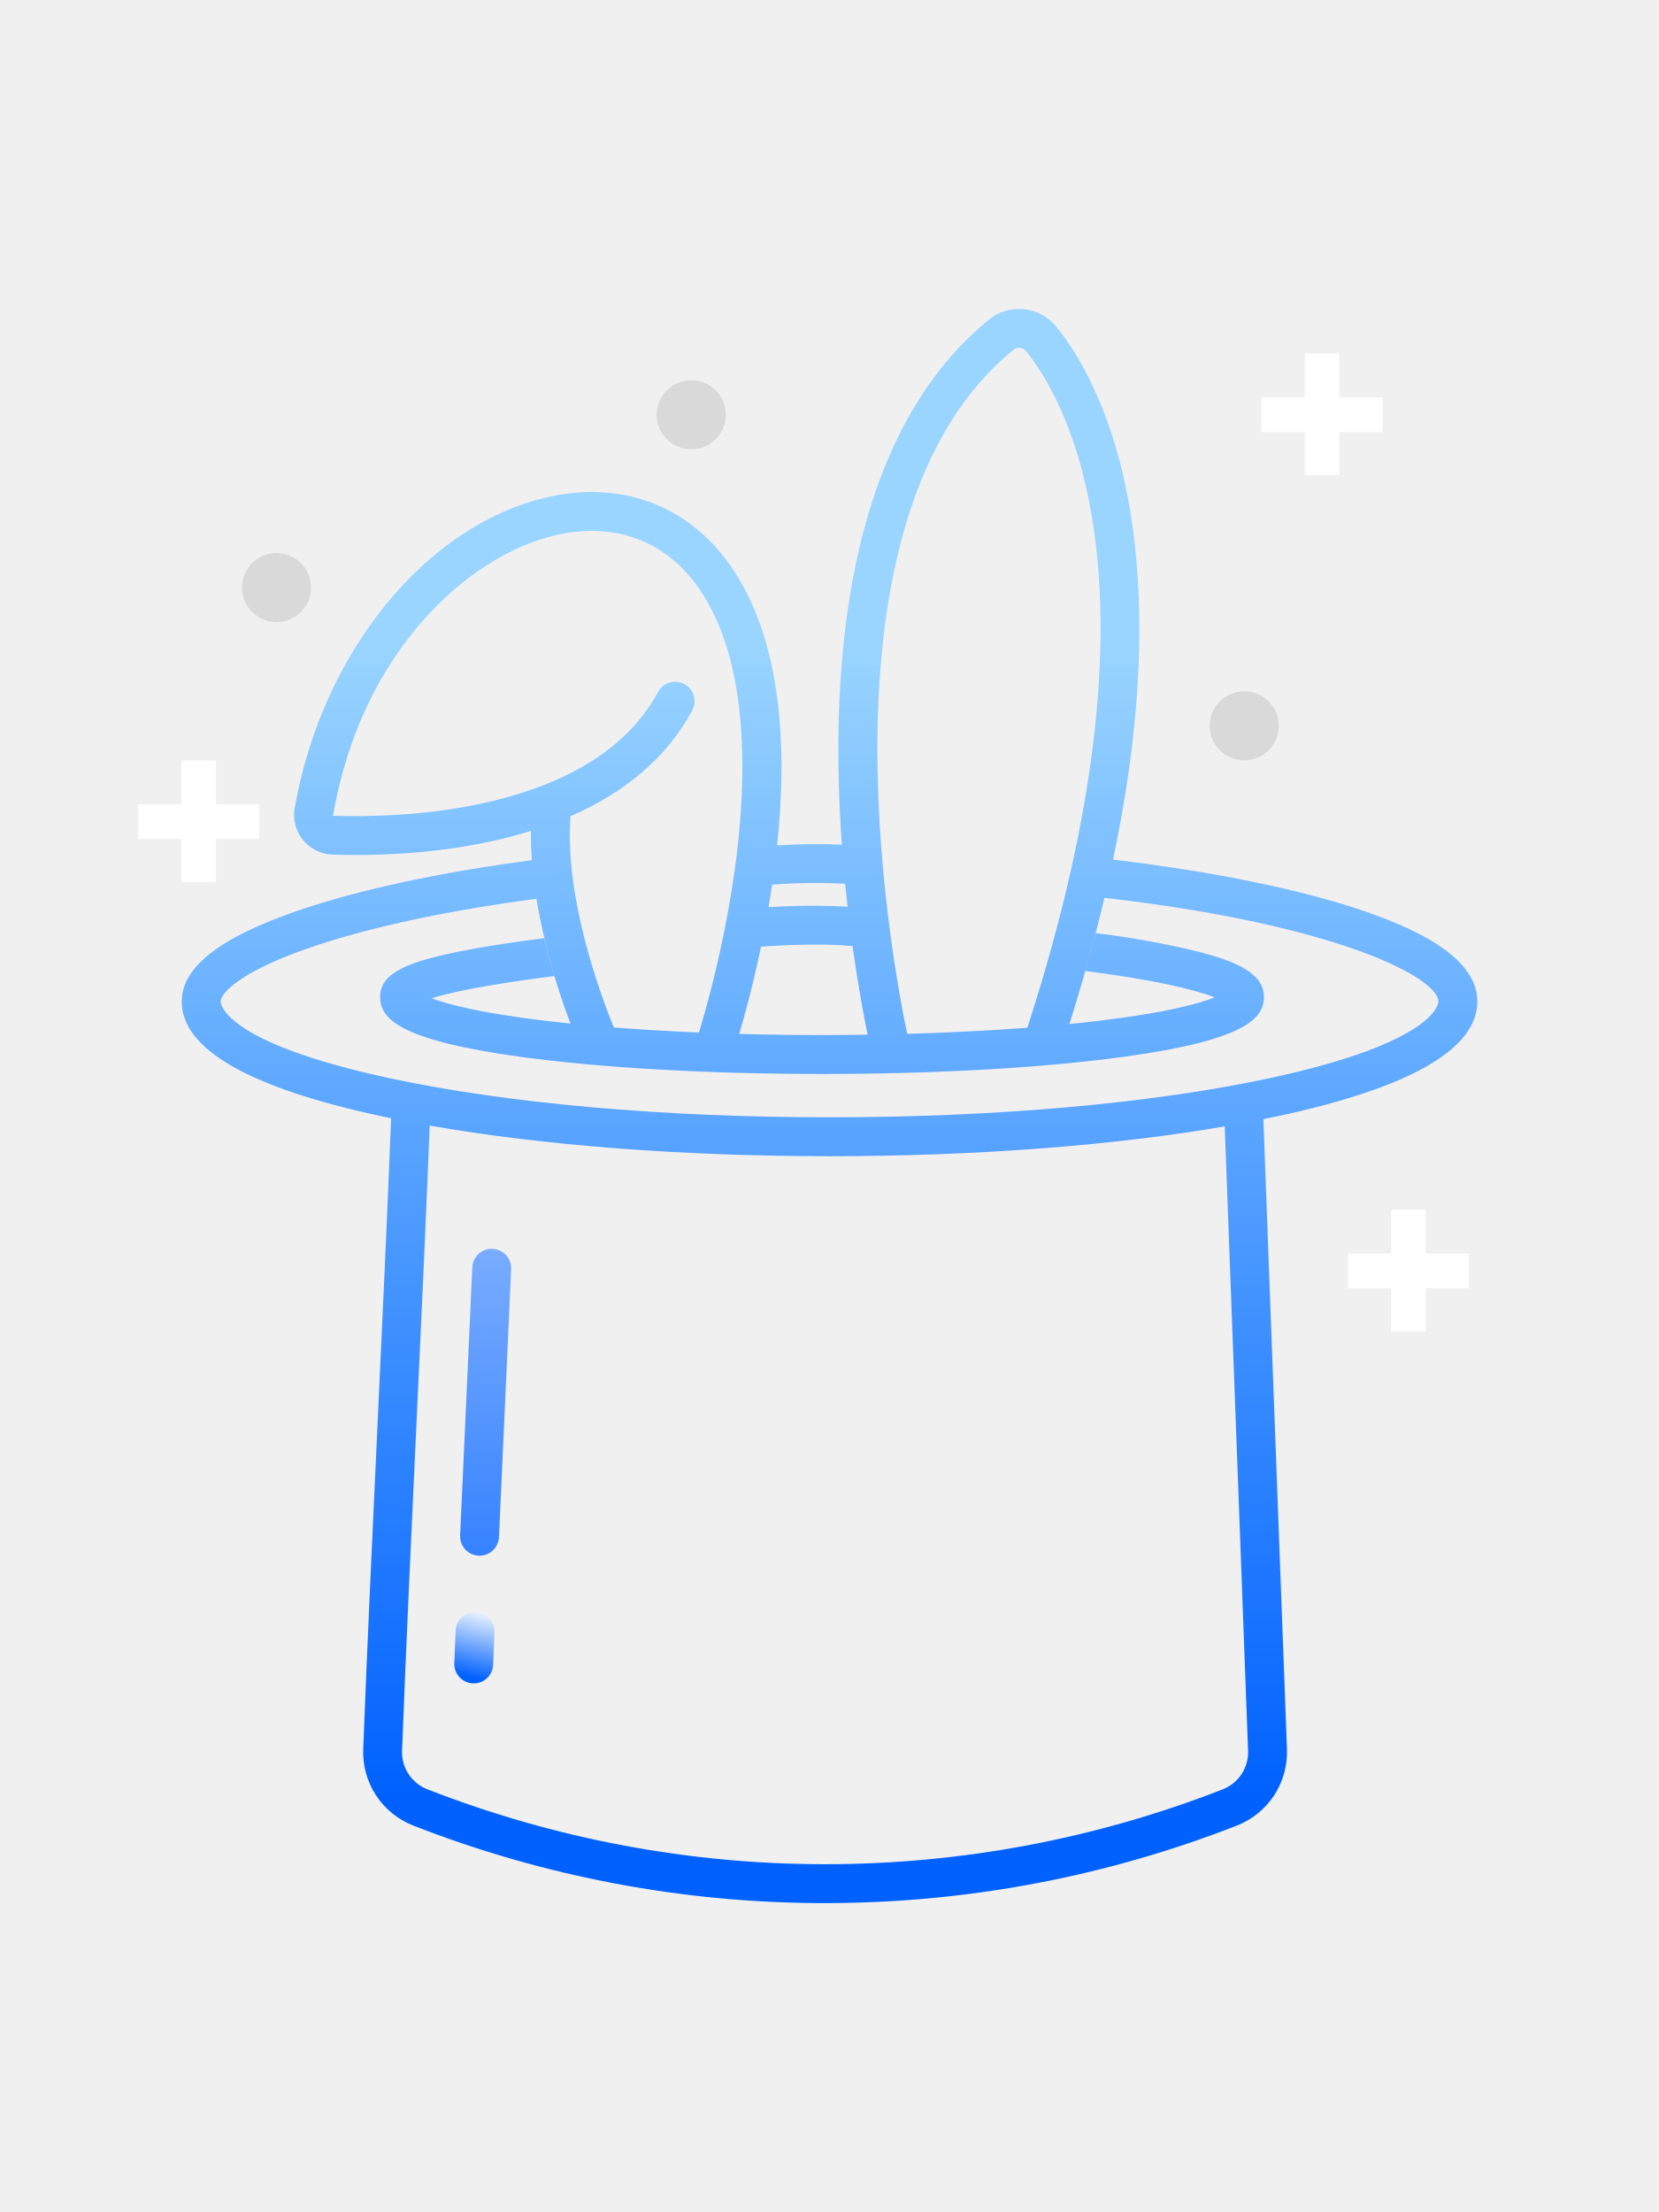
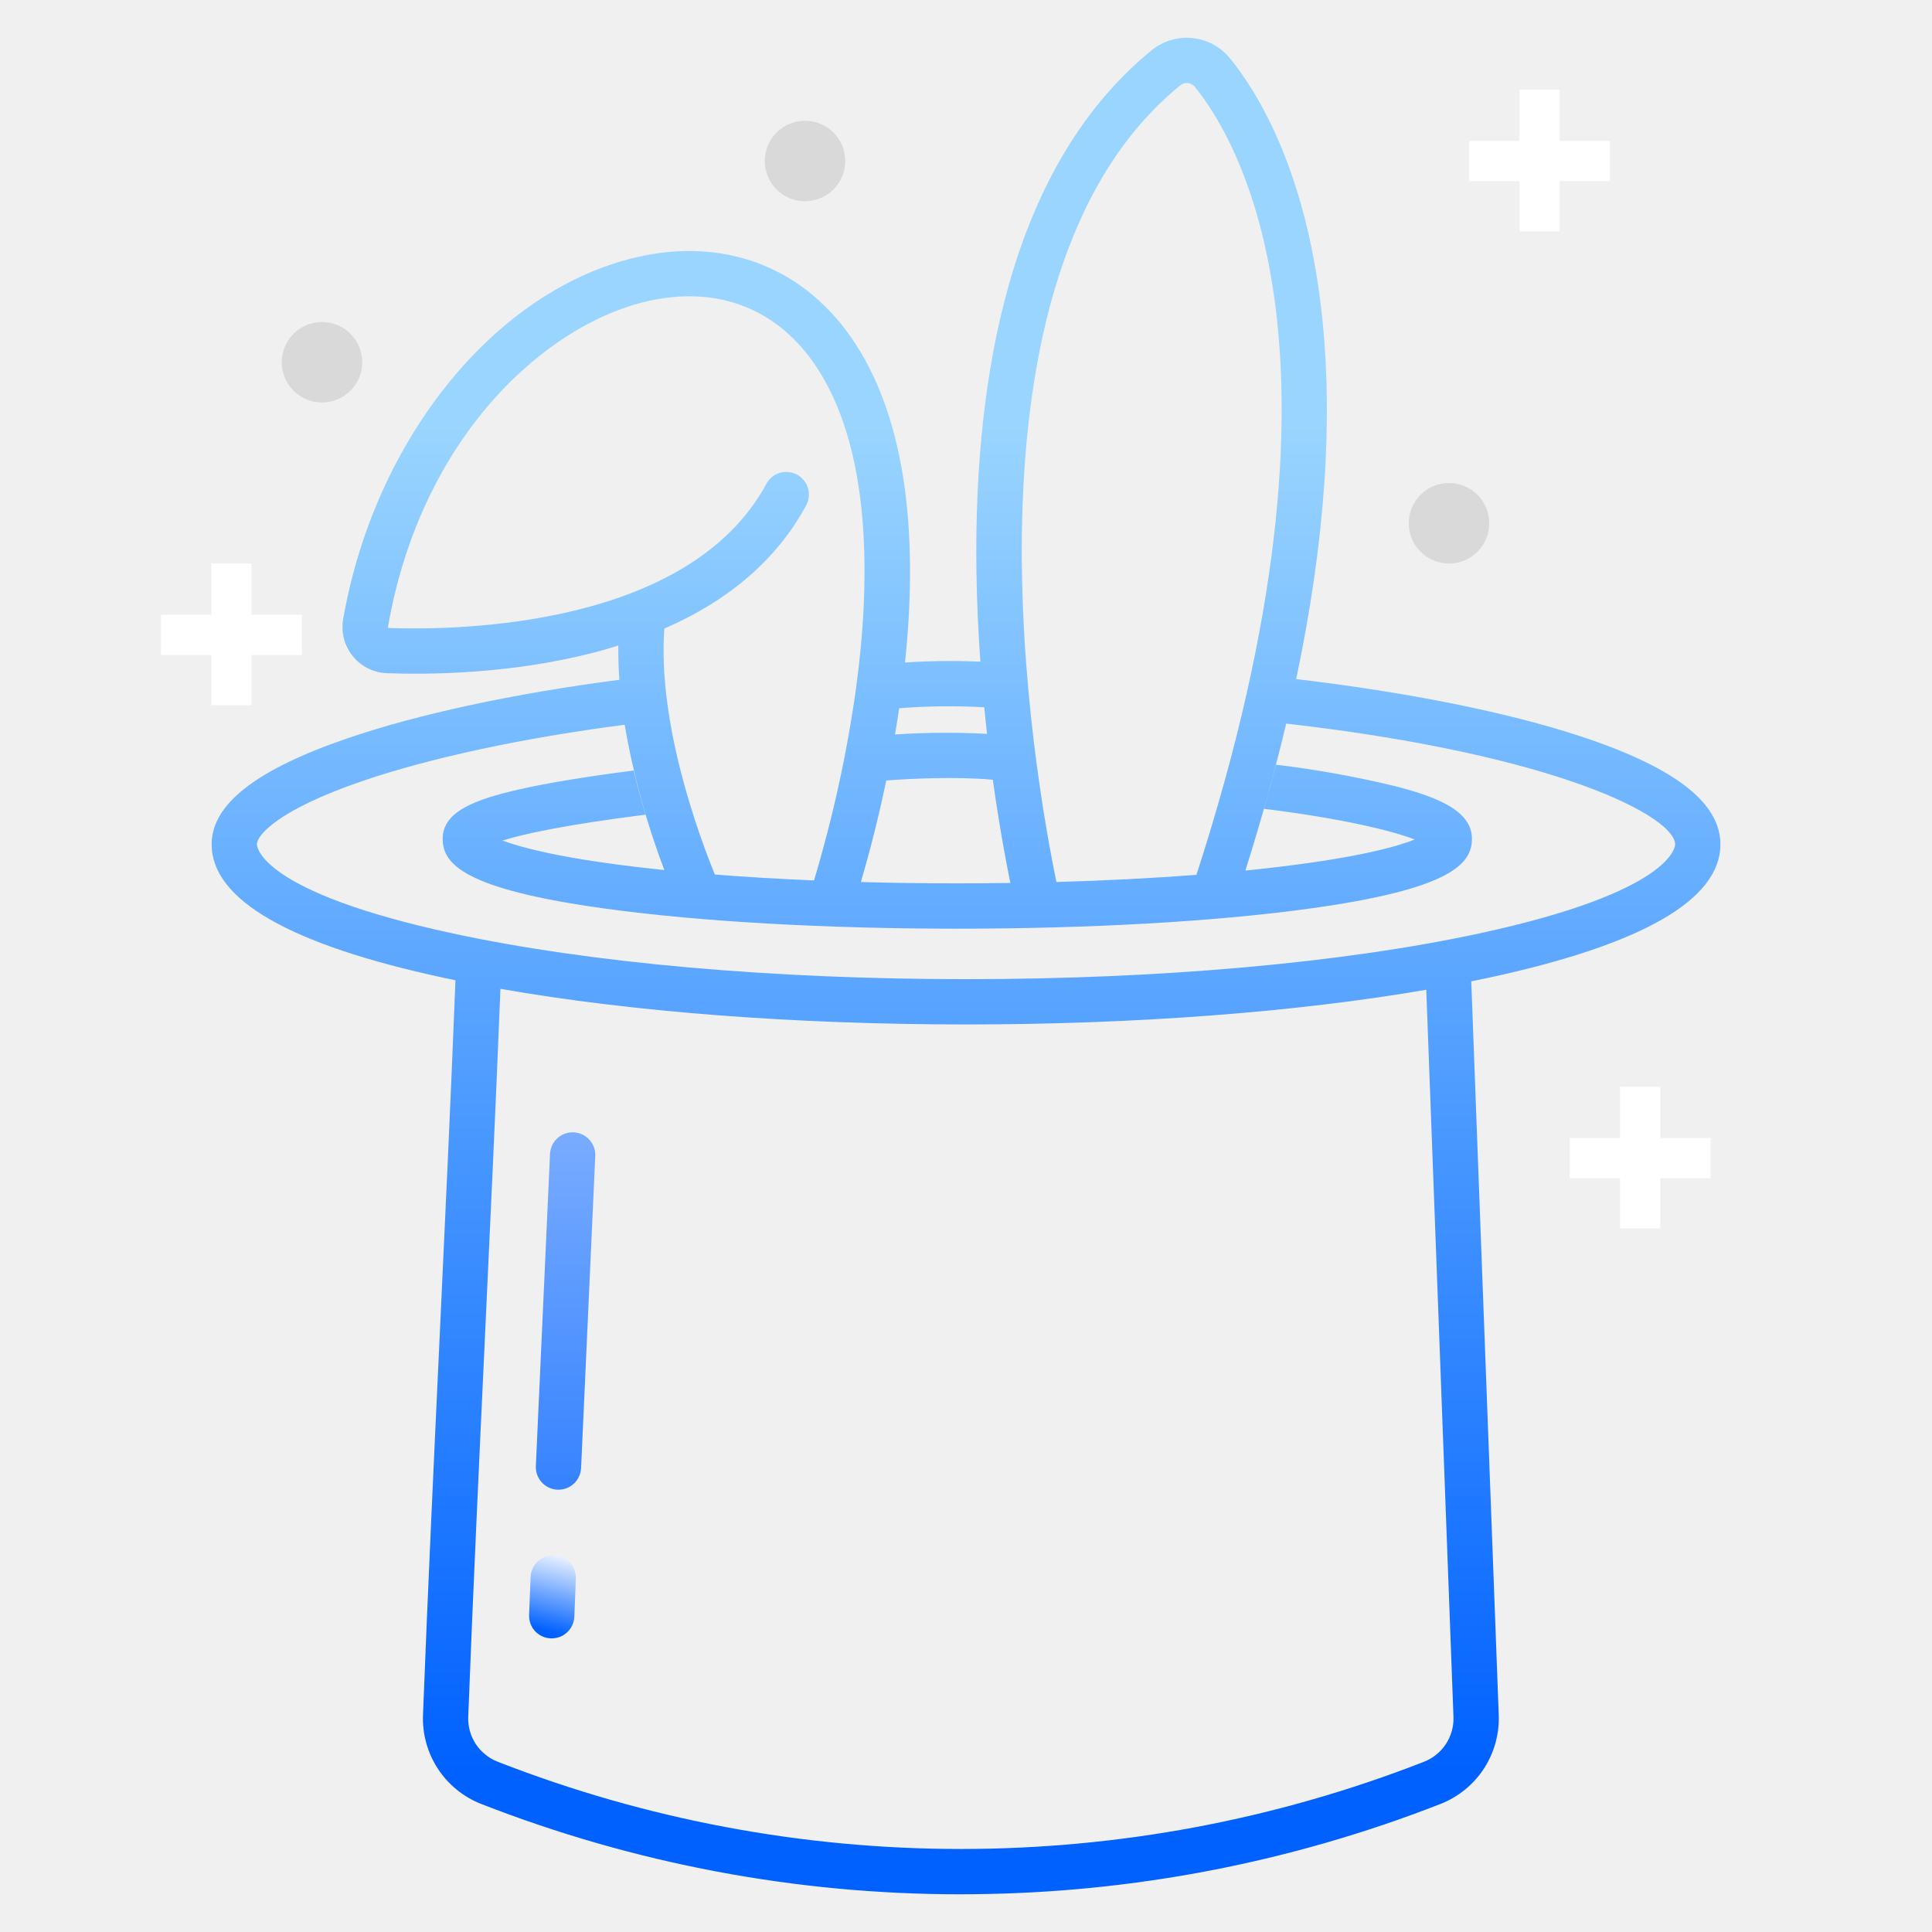
- <svg xmlns="http://www.w3.org/2000/svg" width="48" height="64" viewBox="0 0 48 64" fill="none">
+ <svg xmlns="http://www.w3.org/2000/svg" width="48" height="48" viewBox="0 8 48 48" fill="none">
  <path d="M39.28 26.297C37.465 25.698 34.971 25.197 32.203 24.872C32.928 21.44 33.137 18.36 32.826 15.674C32.42 12.178 31.23 10.272 30.557 9.447C30.325 9.163 29.991 8.983 29.627 8.946C29.263 8.908 28.899 9.017 28.615 9.247C26.964 10.589 25.765 12.568 25.05 15.127C24.489 17.134 24.223 19.506 24.259 22.177C24.27 22.959 24.306 23.717 24.357 24.439C23.733 24.411 23.108 24.418 22.485 24.46C22.781 21.64 22.636 18.46 21.096 16.312C19.872 14.604 17.955 13.902 15.837 14.386C12.319 15.189 9.312 18.888 8.526 23.381C8.498 23.543 8.504 23.709 8.545 23.867C8.587 24.026 8.661 24.174 8.765 24.302C8.868 24.429 8.997 24.533 9.144 24.606C9.291 24.679 9.451 24.72 9.615 24.726C10.636 24.763 12.653 24.747 14.688 24.23C14.92 24.172 15.143 24.106 15.362 24.038C15.359 24.32 15.368 24.605 15.388 24.889C12.776 25.228 10.393 25.74 8.63 26.344C6.361 27.121 5.258 27.982 5.258 28.977C5.258 30.354 7.198 31.47 11.027 32.294C11.122 32.314 11.219 32.334 11.316 32.354C11.202 35.242 11.06 38.287 10.922 41.238C10.776 44.355 10.626 47.577 10.509 50.61C10.491 51.083 10.621 51.55 10.88 51.946C11.139 52.341 11.516 52.647 11.956 52.819C15.752 54.303 19.792 55.065 23.868 55.063C23.963 55.063 24.057 55.063 24.152 55.061C28.136 55.029 32.08 54.269 35.79 52.818C36.23 52.645 36.605 52.341 36.864 51.946C37.123 51.55 37.253 51.084 37.236 50.612L36.553 32.381C36.695 32.352 36.836 32.324 36.974 32.294C40.802 31.47 42.743 30.354 42.743 28.977C42.743 27.943 41.61 27.066 39.28 26.297ZM29.324 10.12C29.377 10.077 29.445 10.057 29.512 10.064C29.58 10.072 29.642 10.105 29.685 10.158C30.763 11.48 33.925 16.776 29.725 29.735C28.641 29.818 27.468 29.878 26.247 29.913C25.725 27.396 23.476 14.876 29.324 10.12ZM22.34 25.596C23.043 25.541 23.749 25.533 24.453 25.572C24.475 25.798 24.498 26.018 24.523 26.233C23.761 26.192 22.997 26.197 22.236 26.248C22.273 26.035 22.307 25.818 22.34 25.596ZM24.666 27.372C24.821 28.482 24.986 29.371 25.102 29.937C24.666 29.943 24.227 29.947 23.784 29.947C22.973 29.947 22.171 29.936 21.388 29.914C21.558 29.337 21.797 28.454 22.019 27.39C22.612 27.347 23.73 27.289 24.666 27.372ZM9.655 23.602C9.652 23.602 9.649 23.601 9.646 23.6C9.643 23.598 9.641 23.596 9.639 23.593C9.637 23.591 9.635 23.588 9.634 23.585C9.633 23.582 9.633 23.579 9.639 23.575C10.463 18.838 13.56 16.059 16.087 15.483C17.766 15.1 19.22 15.627 20.181 16.967C21.706 19.094 21.613 22.568 21.267 25.108C21.041 26.721 20.692 28.314 20.224 29.874C19.366 29.838 18.541 29.789 17.761 29.728C17.388 28.818 16.333 25.999 16.505 23.617C18.13 22.909 19.312 21.884 20.03 20.554C20.065 20.489 20.087 20.418 20.094 20.344C20.102 20.271 20.095 20.196 20.074 20.126C20.053 20.055 20.018 19.989 19.971 19.932C19.924 19.874 19.867 19.827 19.802 19.792C19.737 19.757 19.666 19.735 19.592 19.727C19.519 19.72 19.445 19.727 19.374 19.748C19.303 19.769 19.237 19.804 19.18 19.85C19.122 19.897 19.075 19.954 19.04 20.02C17.115 23.587 11.37 23.663 9.655 23.602ZM35.38 51.77C27.981 54.66 19.765 54.66 12.365 51.77C12.142 51.683 11.952 51.529 11.82 51.329C11.689 51.129 11.624 50.893 11.633 50.654C11.749 47.625 11.9 44.405 12.045 41.291C12.181 38.395 12.32 35.409 12.433 32.567C15.698 33.141 19.74 33.452 24 33.452C28.203 33.452 32.193 33.149 35.435 32.59L36.111 50.654C36.12 50.893 36.054 51.128 35.924 51.328C35.793 51.528 35.603 51.682 35.38 51.77ZM36.737 31.194C33.341 31.925 28.818 32.327 24 32.327C19.183 32.327 14.659 31.925 11.263 31.194C6.438 30.155 6.383 29.025 6.383 28.977C6.383 28.744 6.929 28.115 8.995 27.408C10.685 26.829 12.986 26.336 15.52 26.006C15.73 27.239 16.061 28.448 16.506 29.616C16.243 29.589 15.986 29.56 15.738 29.53C13.873 29.304 12.942 29.055 12.486 28.883C12.979 28.728 13.986 28.5 16.037 28.24C15.934 27.899 15.835 27.53 15.744 27.143C14.556 27.296 13.627 27.449 12.919 27.608C11.766 27.867 10.998 28.176 10.998 28.838C10.998 29.453 11.491 30.089 15.064 30.578C17.398 30.897 20.494 31.073 23.784 31.073C27.073 31.073 30.17 30.897 32.503 30.578C36.077 30.089 36.57 29.453 36.57 28.838C36.57 28.124 35.655 27.789 34.666 27.533C33.69 27.297 32.701 27.118 31.704 26.999C31.609 27.361 31.509 27.726 31.404 28.095C33.356 28.337 34.573 28.636 35.148 28.857C34.719 29.029 33.791 29.292 31.83 29.53C31.544 29.565 31.247 29.598 30.941 29.629C31.337 28.373 31.675 27.156 31.955 25.977C38.775 26.759 41.618 28.305 41.618 28.978C41.618 29.025 41.562 30.155 36.737 31.194Z" fill="url(#paint1_linear_366_1025)" />
  <path d="M13.768 46.639C13.619 46.633 13.474 46.687 13.364 46.788C13.255 46.889 13.19 47.029 13.183 47.178L13.145 48.12C13.142 48.194 13.153 48.268 13.179 48.337C13.204 48.407 13.243 48.47 13.293 48.525C13.344 48.579 13.404 48.623 13.471 48.654C13.538 48.685 13.61 48.702 13.684 48.705H13.707C13.852 48.705 13.992 48.649 14.097 48.548C14.201 48.448 14.263 48.311 14.269 48.166L14.307 47.224C14.313 47.075 14.26 46.929 14.159 46.82C14.058 46.71 13.917 46.645 13.768 46.639Z" fill="url(#paint2_linear_366_1025)" />
  <path d="M14.253 36.132C14.179 36.129 14.105 36.14 14.036 36.165C13.966 36.191 13.902 36.229 13.848 36.279C13.793 36.329 13.749 36.389 13.718 36.456C13.687 36.523 13.669 36.595 13.665 36.669L13.313 44.423C13.31 44.497 13.321 44.571 13.346 44.641C13.371 44.71 13.41 44.774 13.46 44.828C13.509 44.883 13.569 44.927 13.636 44.958C13.703 44.99 13.776 45.008 13.85 45.011C13.858 45.011 13.867 45.011 13.876 45.011C14.02 45.011 14.159 44.956 14.264 44.855C14.368 44.755 14.43 44.619 14.437 44.474L14.789 36.72C14.793 36.646 14.781 36.572 14.756 36.503C14.731 36.434 14.693 36.37 14.643 36.315C14.593 36.261 14.533 36.216 14.466 36.185C14.399 36.154 14.326 36.136 14.253 36.132Z" fill="url(#paint3_linear_366_1025)" />
  <path d="M36.5 12H38.25M40 12H38.25M38.25 12V10.227M38.25 12V13.748" stroke="white" />
  <path d="M4 23.773H5.75M7.5 23.773H5.75M5.75 23.773V22M5.75 23.773V25.52" stroke="white" />
  <path d="M39 36.773H40.75M42.5 36.773H40.75M40.75 36.773V35M40.75 36.773V38.52" stroke="white" />
  <circle cx="36" cy="21" r="1" fill="#D9D9D9" />
  <circle cx="20" cy="12" r="1" fill="#D9D9D9" />
  <circle cx="8" cy="17" r="1" fill="#D9D9D9" />
  <defs>
    <linearGradient id="paint1_linear_366_1025" x1="24" y1="52.021" x2="24" y2="14.757" gradientUnits="userSpaceOnUse">
      <stop stop-color="#0061FF" />
      <stop offset="0.898" stop-color="#9AD5FF" />
    </linearGradient>
    <linearGradient id="paint2_linear_366_1025" x1="13.5" y1="48.5" x2="14" y2="46.5" gradientUnits="userSpaceOnUse">
      <stop stop-color="#0061FF" />
      <stop offset="1" stop-color="white" />
    </linearGradient>
    <linearGradient id="paint3_linear_366_1025" x1="14.051" y1="52.021" x2="14.051" y2="14.757" gradientUnits="userSpaceOnUse">
      <stop stop-color="#0061FF" />
      <stop offset="0.898" stop-color="white" />
    </linearGradient>
  </defs>
</svg>
